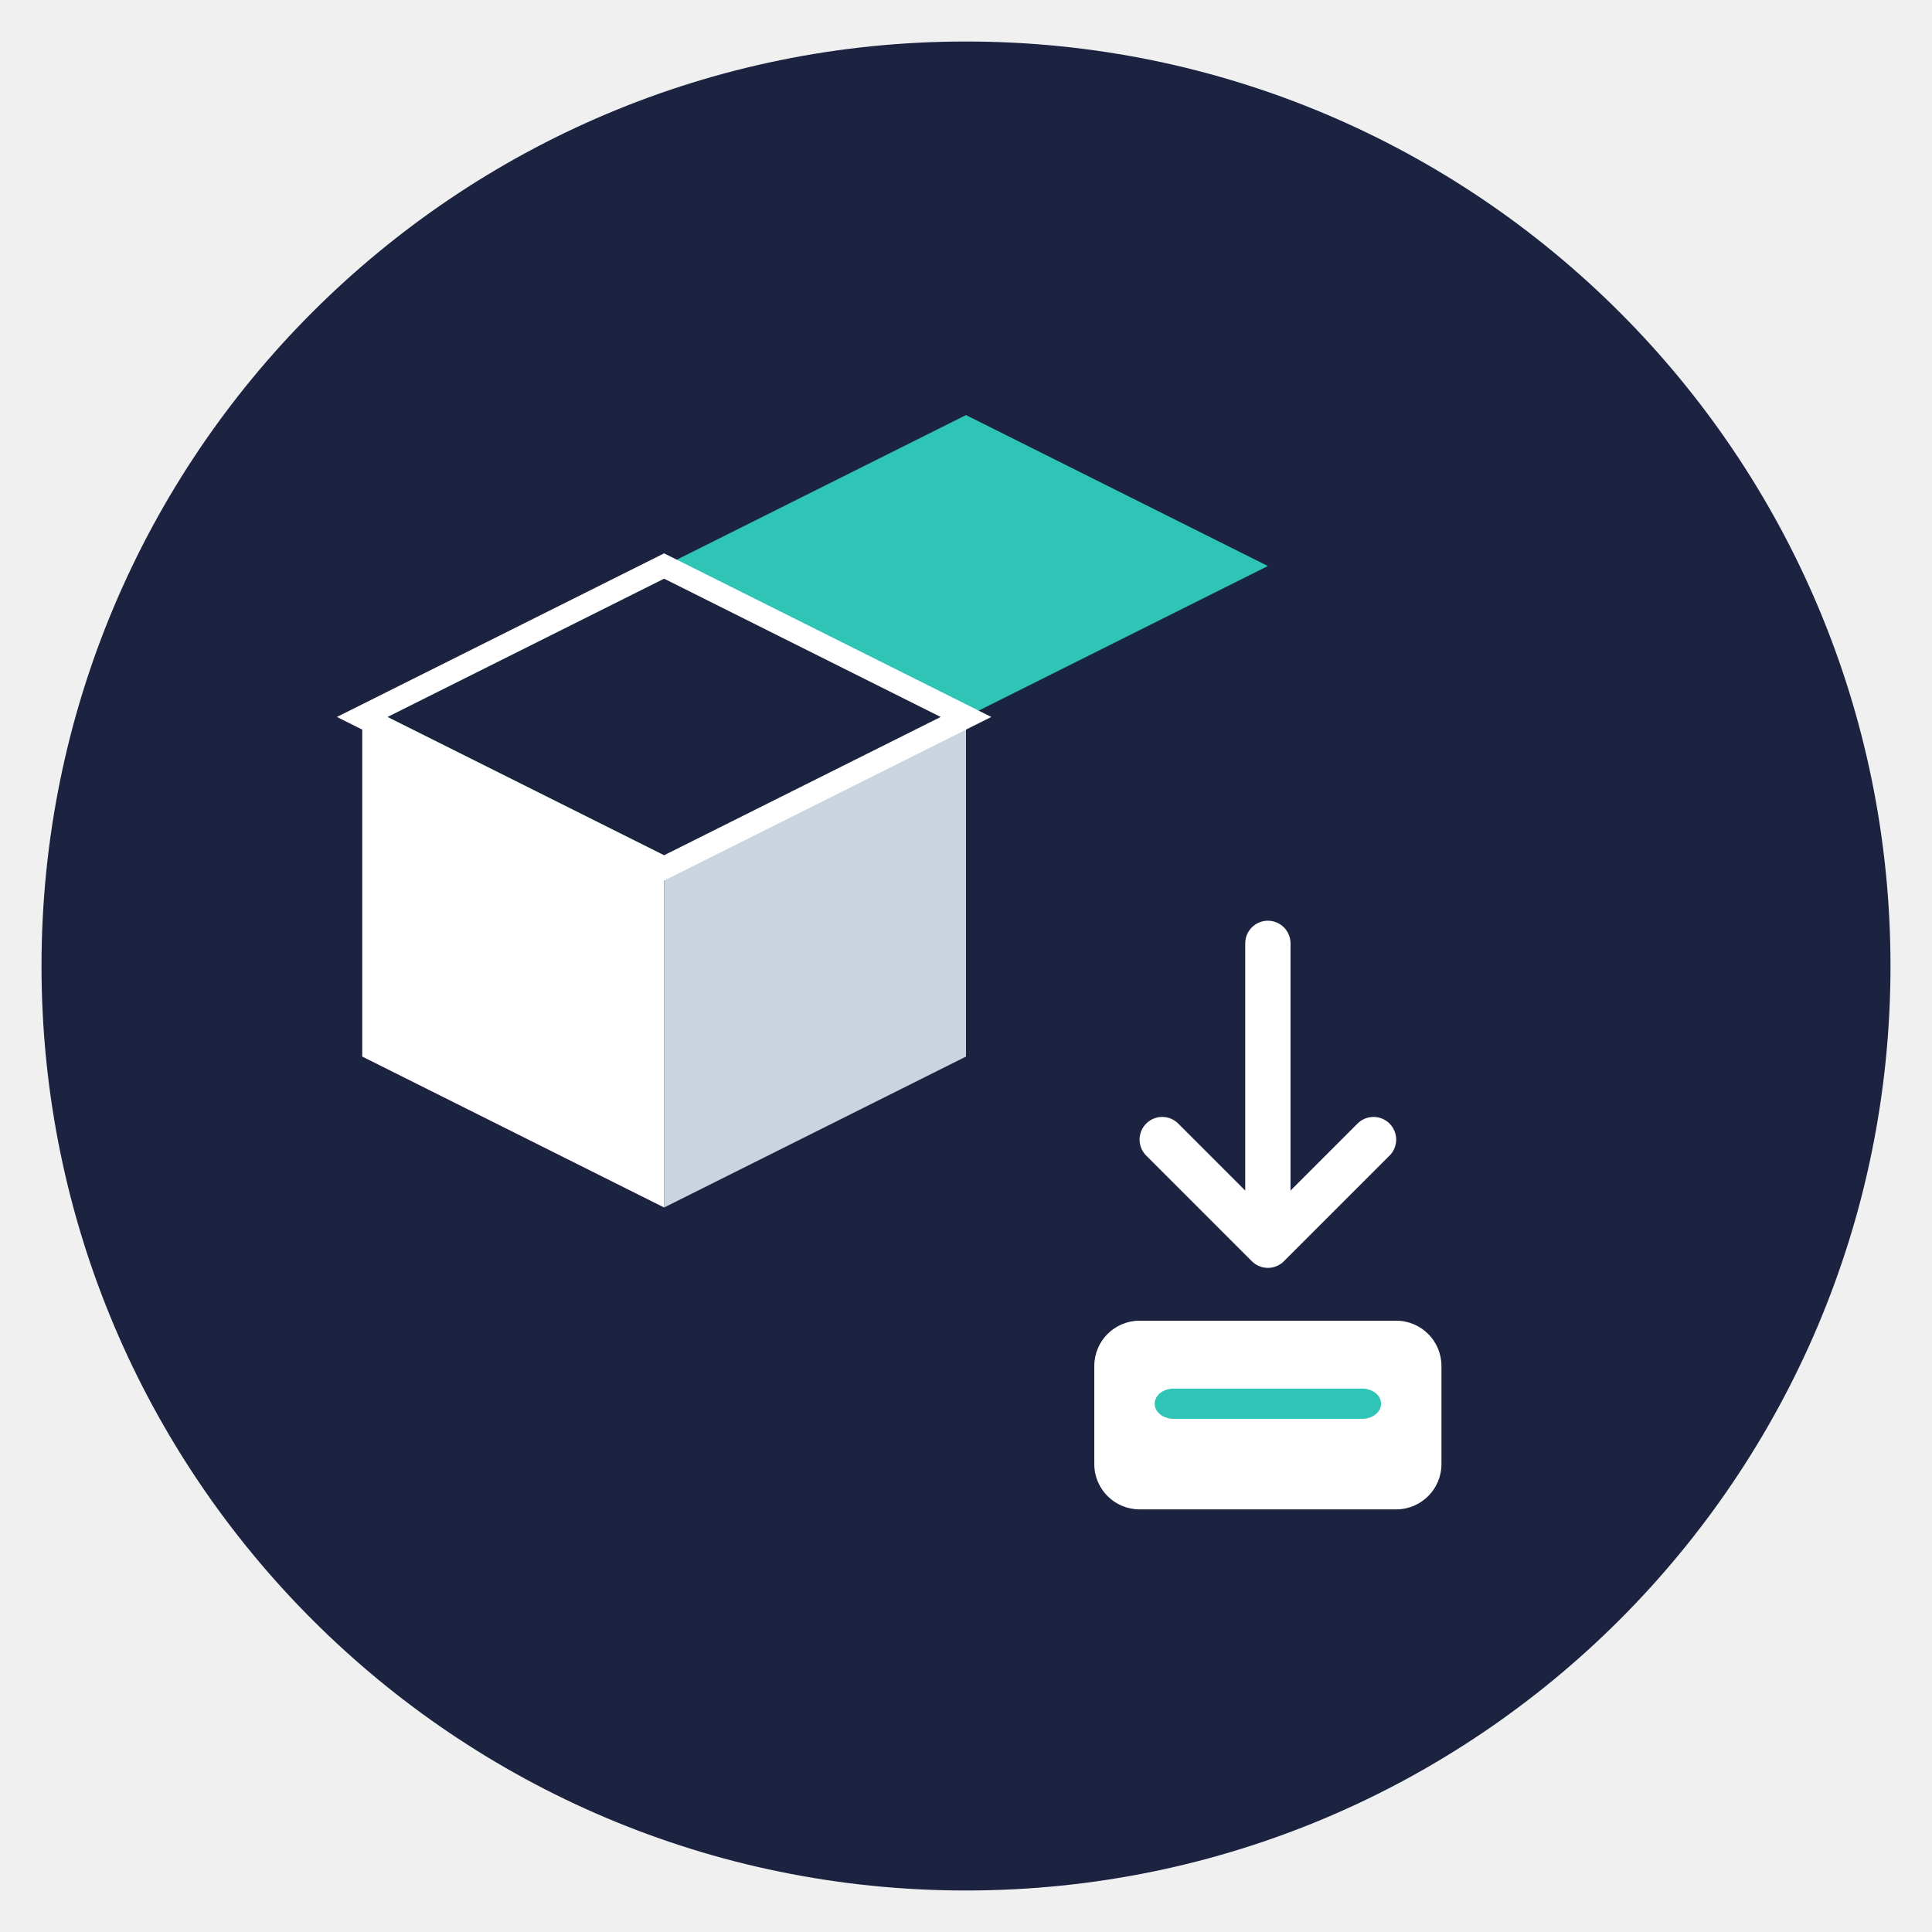
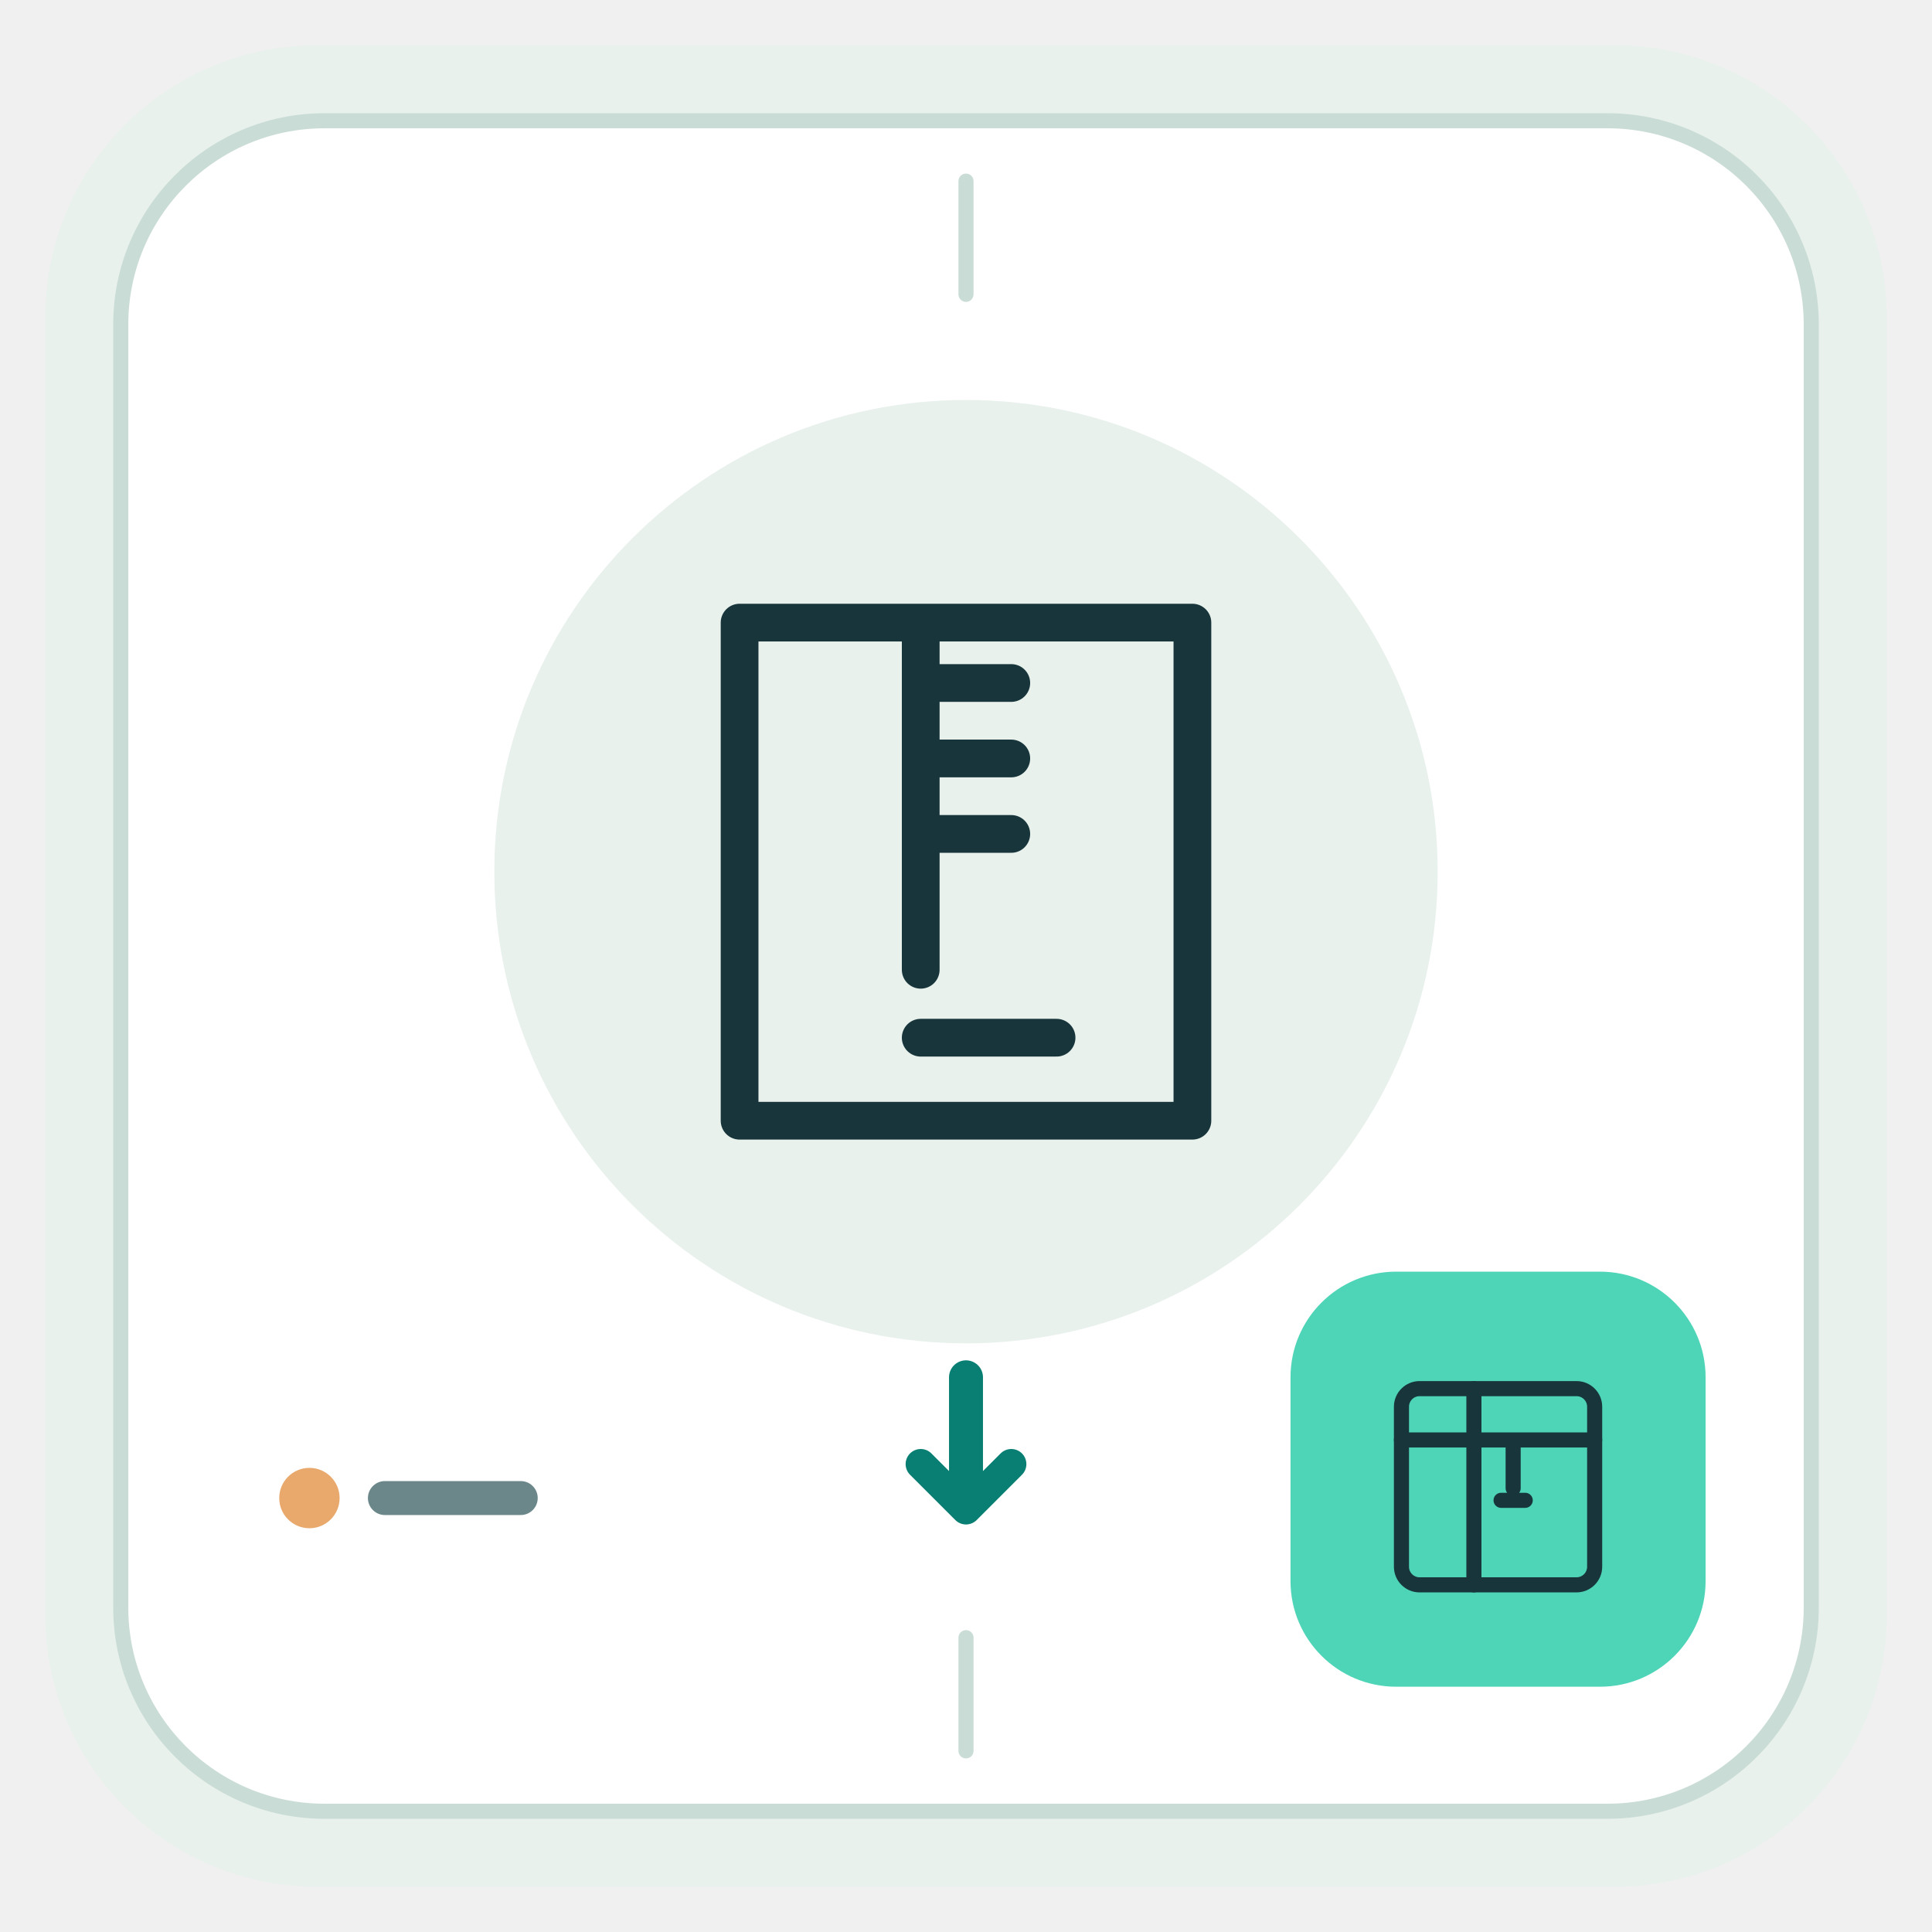
<svg xmlns="http://www.w3.org/2000/svg" viewBox="0 0 512 512" role="img" aria-labelledby="title description">
-   <circle cx="256" cy="256" r="245" fill="#1B2340" />
-   <path d="M176 150l80 40 80-40-80-40z" fill="#2EC4B6" />
-   <path d="M96 190l80 40v90l-80-40z" fill="#FFFFFF" />
-   <path d="M256 190l-80 40v90l80-40z" fill="#CBD5E1" />
-   <path d="M96 190l80-40 80 40-80 40z" fill="none" stroke="#FFFFFF" stroke-width="6" />
-   <path d="M336 250v80m0 0l-28-28m28 28l28-28" fill="none" stroke="#FFFFFF" stroke-linecap="round" stroke-linejoin="round" stroke-width="12" />
-   <rect x="290" y="350" width="92" height="50" rx="12" fill="#FFFFFF" />
-   <rect x="306" y="368" width="60" height="8" rx="5" fill="#2EC4B6" />
+   <rect x="12" y="12" width="488" height="488" rx="72" fill="#E8F1EC" />
+   <rect x="32" y="32" width="448" height="448" rx="54" fill="#FFFFFF" stroke="#CADCD6" stroke-width="4" />
+   <path d="M256 48v30M256 434v30" stroke="#CADCD6" stroke-width="4" stroke-linecap="round" />
+   <circle cx="256" cy="231" r="125" fill="#E8F1EC" />
+   <g transform="translate(156 131) scale(2.00)" fill="none" stroke="#17353B" stroke-width="5" stroke-linecap="round" stroke-linejoin="round">
+     <path d="M20 17h60v66H20zM44 17v46m0-38h12m-12 10h12m-12 10h12M44 72h18" />
+   </g>
+   <path d="M256 365v34" stroke="#087F72" stroke-width="9" stroke-linecap="round" />
+   <path d="m244 388 12 12 12-12" fill="none" stroke="#087F72" stroke-width="8" stroke-linecap="round" stroke-linejoin="round" />
+   <rect x="342" y="337" width="110" height="110" rx="28" fill="#4ED5B7" />
+   <g transform="translate(357 352) scale(0.80)" fill="none" stroke="#17353B" stroke-width="5" stroke-linecap="round" stroke-linejoin="round">
+     <rect x="18" y="20" width="64" height="65" rx="6" />
+     <path d="M18 37h64M42 20v65m13-47v15m-4 4h8" />
+   </g>
+   <circle cx="82" cy="397" r="8" fill="#E9A86C" />
+   <path d="M102 397h36" stroke="#6B878A" stroke-width="9" stroke-linecap="round" />
</svg>
